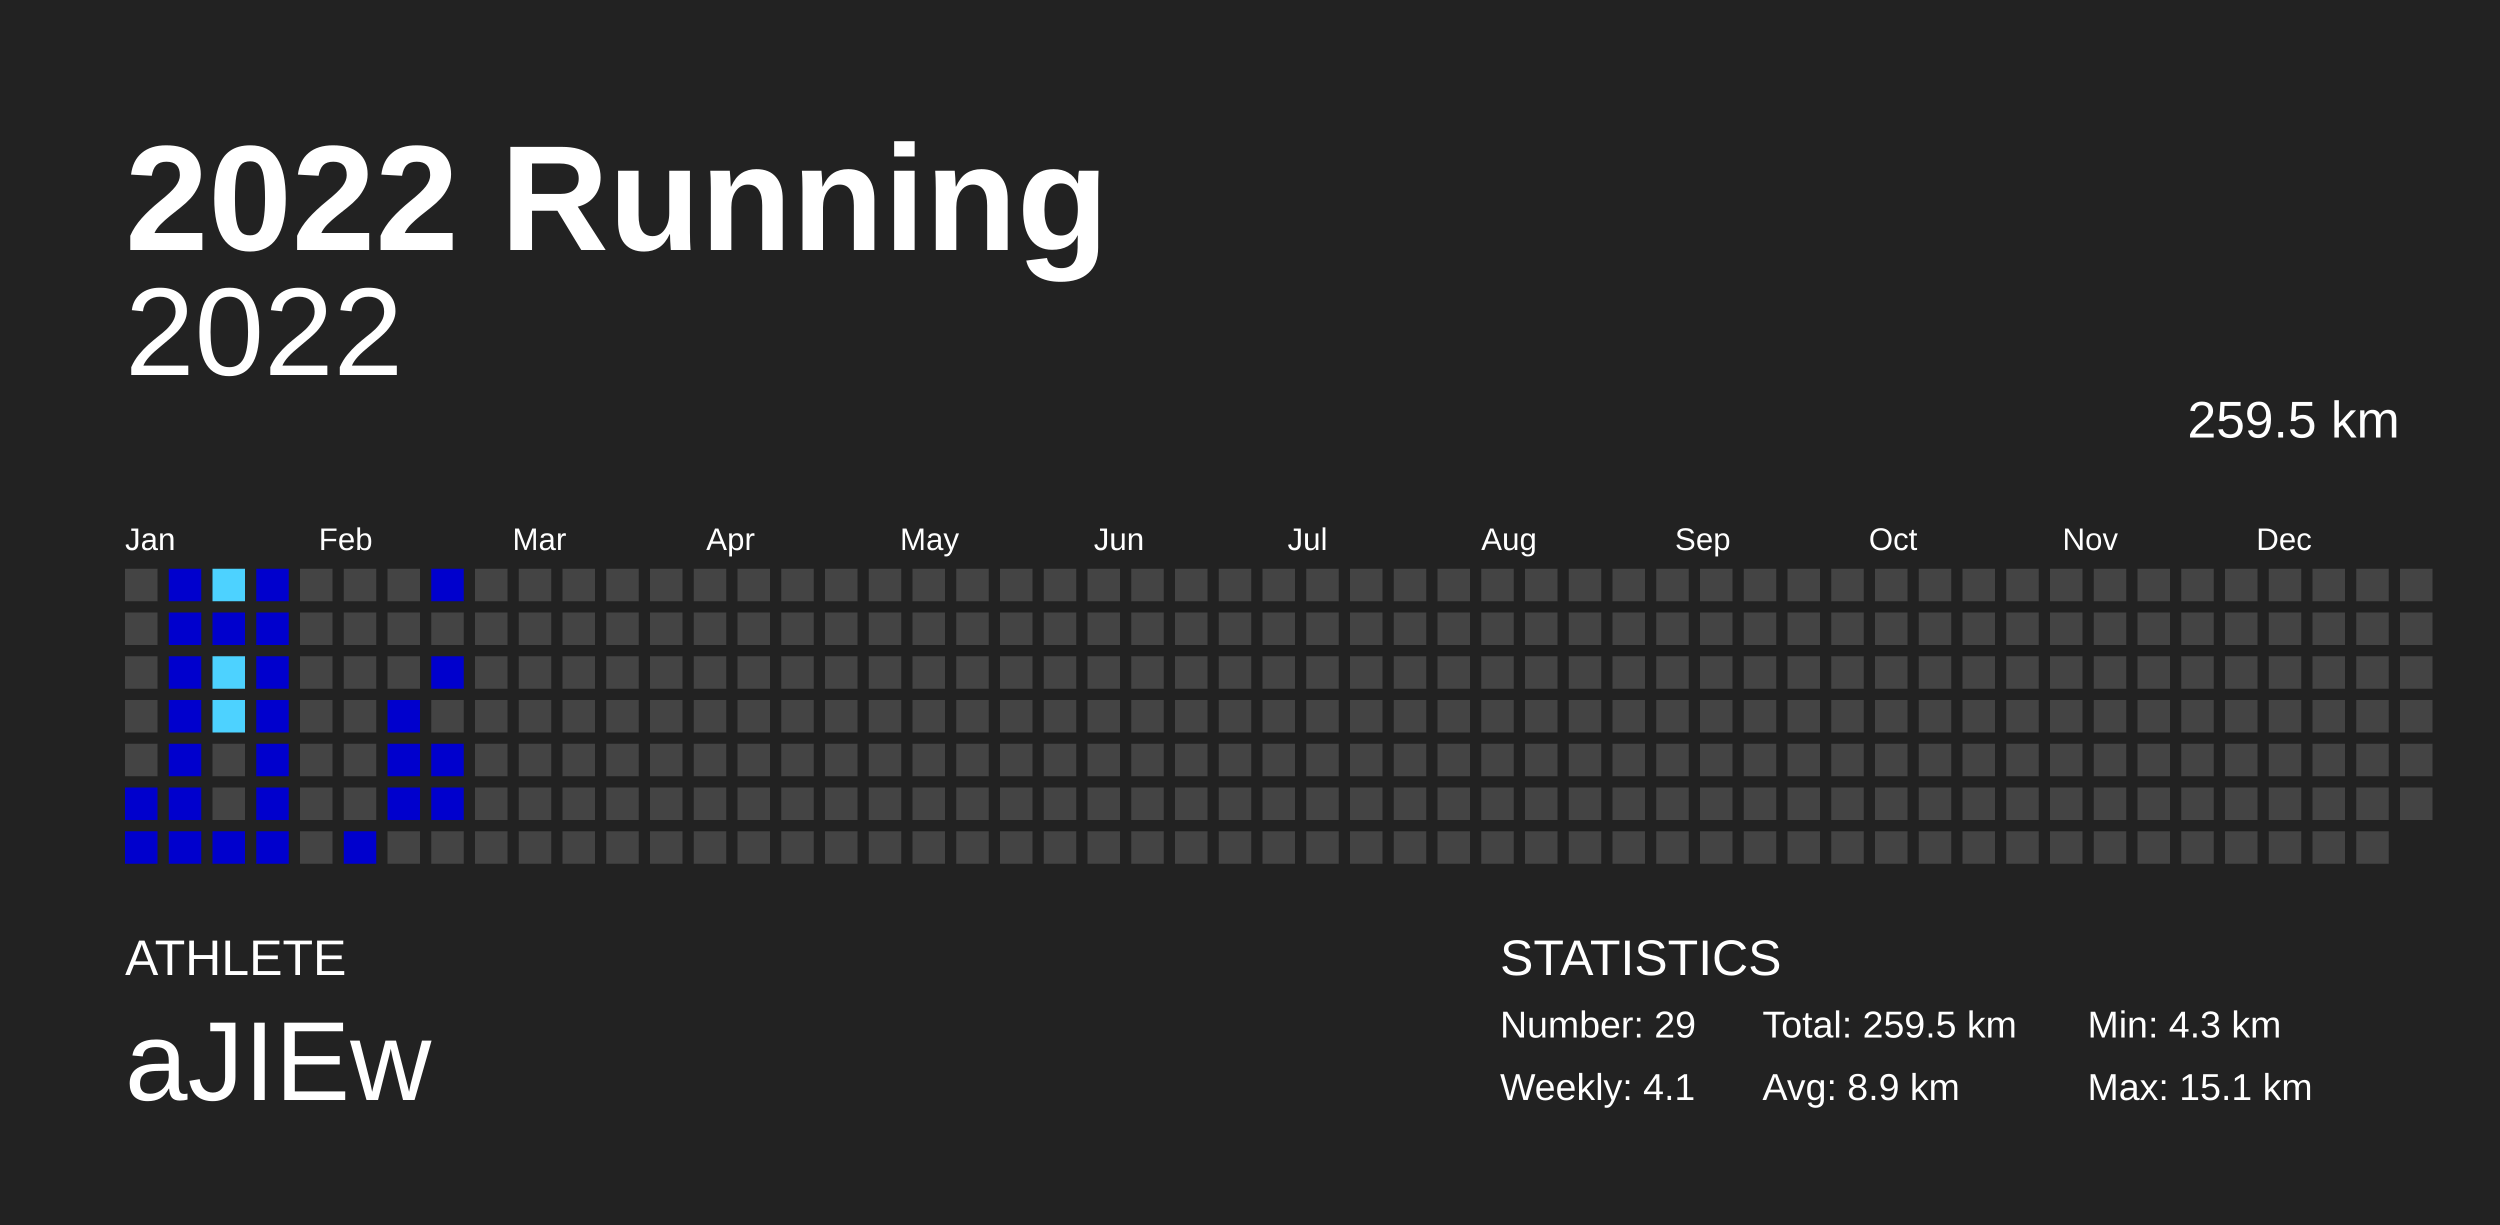
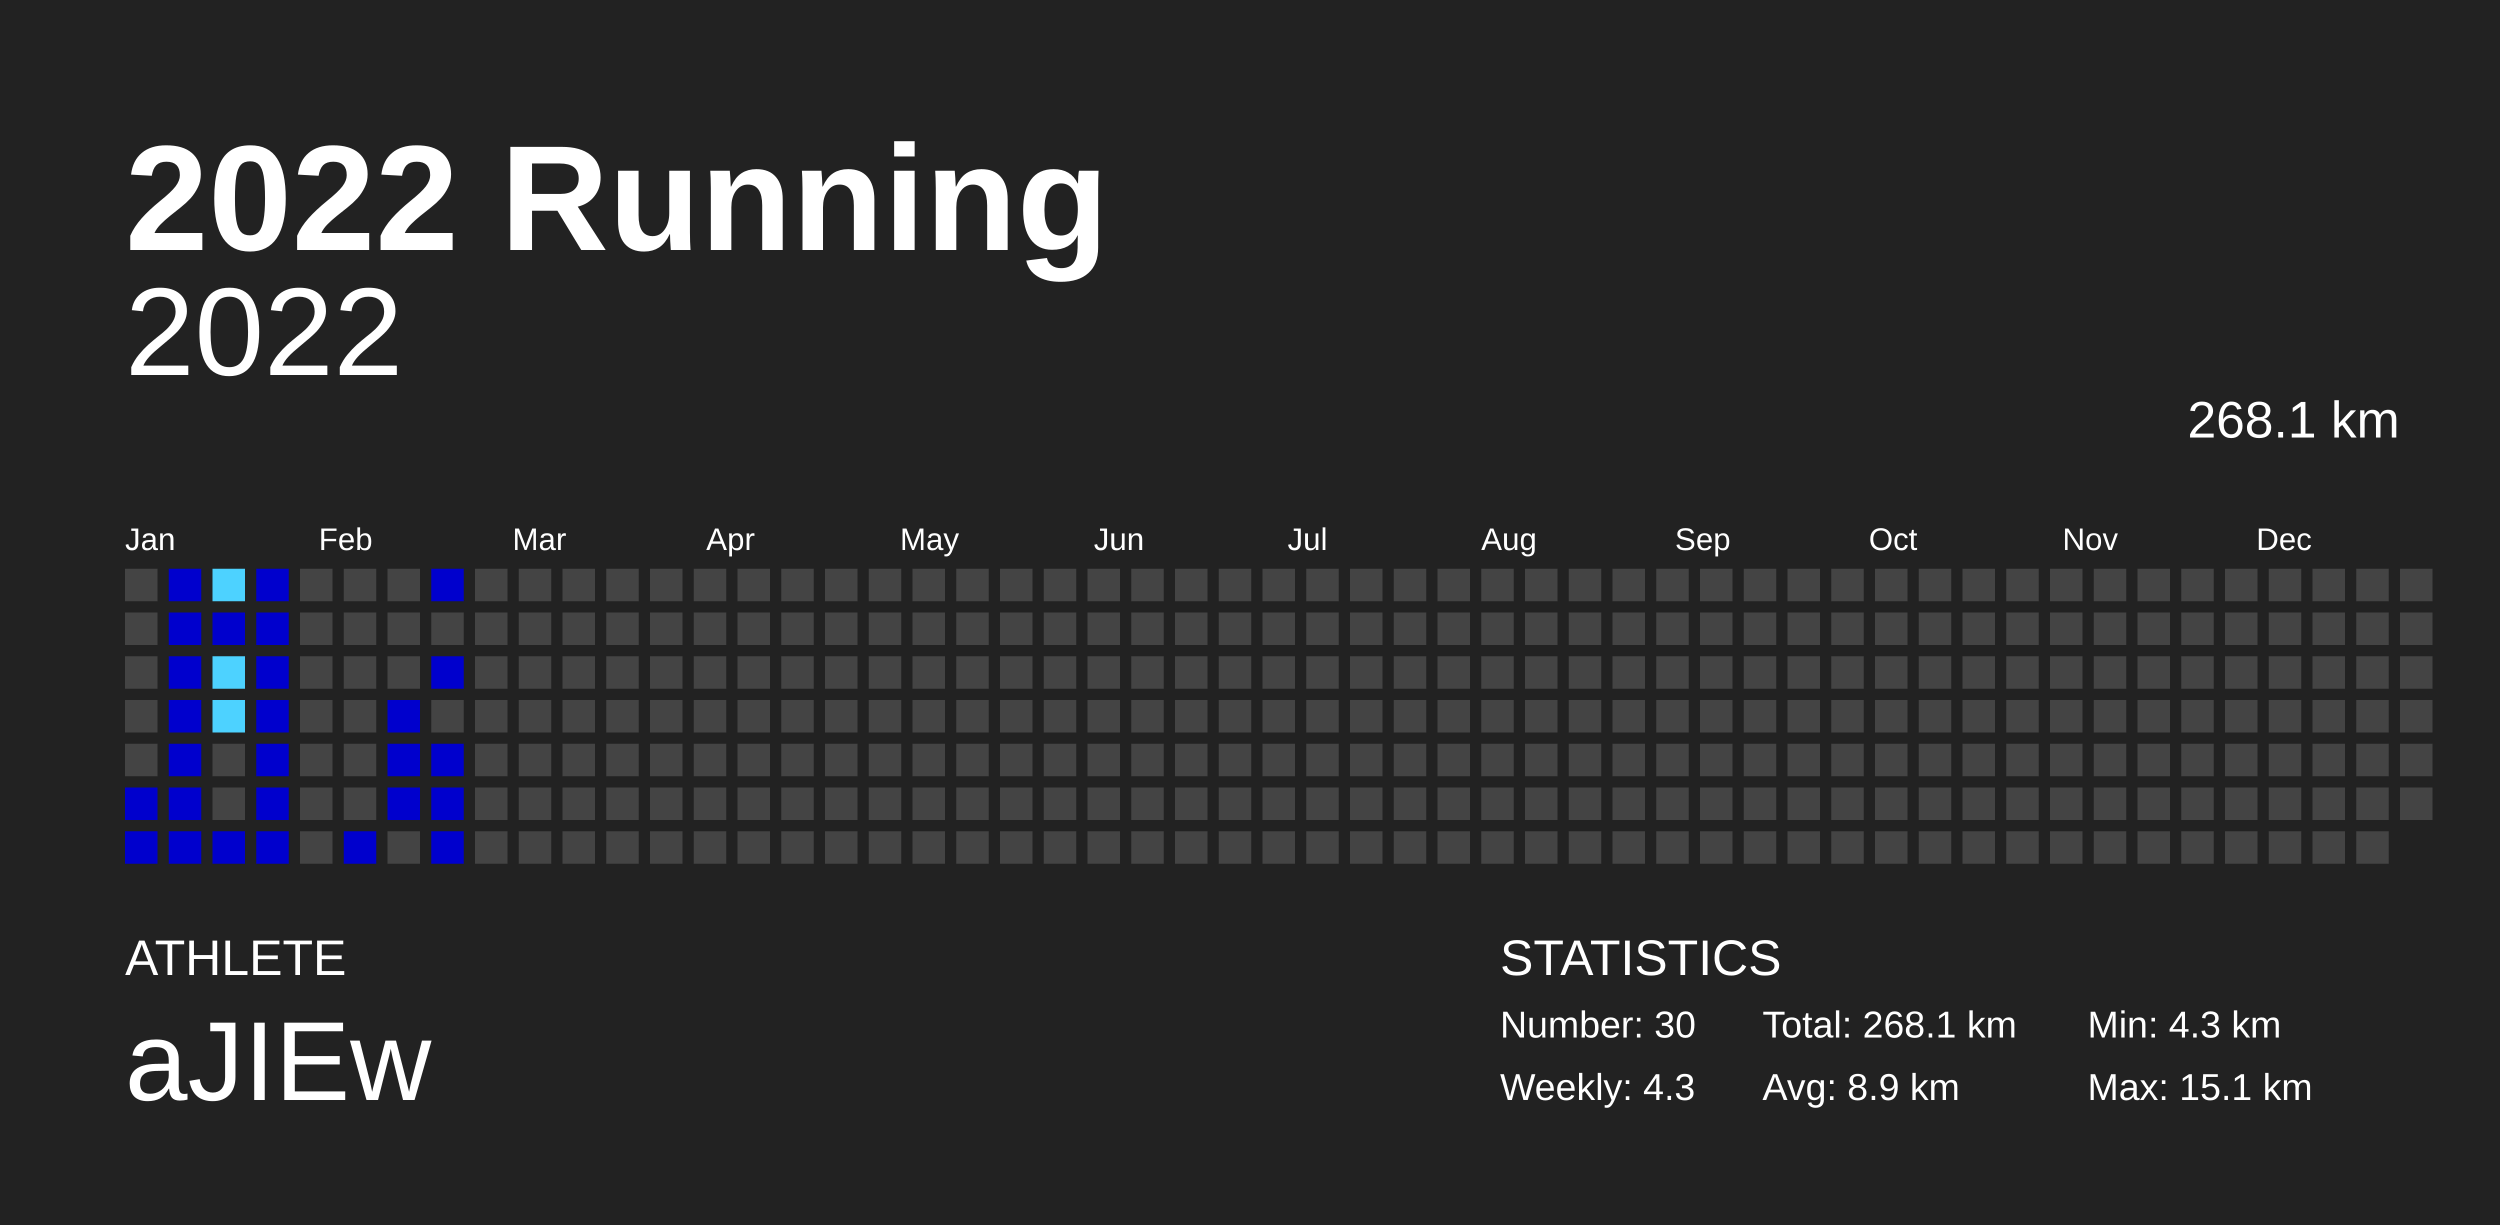
<svg xmlns="http://www.w3.org/2000/svg" baseProfile="full" height="98mm" version="1.1" viewBox="0,0,200,98" width="200mm">
  <defs />
  <rect fill="#222222" height="98" width="200" x="0" y="0" />
  <text fill="#FFFFFF" style="font-size:12px; font-family:Arial; font-weight:bold;" x="10" y="20">2022 Running</text>
  <text fill="#FFFFFF" style="font-size:4px; font-family:Arial" x="10" y="78">ATHLETE</text>
  <text fill="#FFFFFF" style="font-size:9px; font-family:Arial" x="10" y="88">aJIEw</text>
  <text fill="#FFFFFF" style="font-size:4px; font-family:Arial" x="120" y="78">STATISTICS</text>
-   <text fill="#FFFFFF" style="font-size:3px; font-family:Arial" x="120" y="83">Number: 29</text>
-   <text fill="#FFFFFF" style="font-size:3px; font-family:Arial" x="120" y="88">Weekly: 4.1</text>
-   <text fill="#FFFFFF" style="font-size:3px; font-family:Arial" x="141" y="83">Total: 259.5 km</text>
+   <text fill="#FFFFFF" style="font-size:3px; font-family:Arial" x="120" y="83">Number: 30</text>
+   <text fill="#FFFFFF" style="font-size:3px; font-family:Arial" x="120" y="88">Weekly: 4.3</text>
+   <text fill="#FFFFFF" style="font-size:3px; font-family:Arial" x="141" y="83">Total: 268.1 km</text>
  <text fill="#FFFFFF" style="font-size:3px; font-family:Arial" x="141" y="88">Avg: 8.9 km</text>
  <text fill="#FFFFFF" style="font-size:3px; font-family:Arial" x="167" y="83">Min: 4.3 km</text>
  <text fill="#FFFFFF" style="font-size:3px; font-family:Arial" x="167" y="88">Max: 15.1 km</text>
  <text alignment-baseline="hanging" fill="#FFFFFF" style="font-size:10.0px; font-family:Arial;" x="10" y="30">2022</text>
-   <text alignment-baseline="hanging" fill="#FFFFFF" style="font-size:4.125px; font-family:Arial;" x="175" y="35">259.5 km</text>
+   <text alignment-baseline="hanging" fill="#FFFFFF" style="font-size:4.125px; font-family:Arial;" x="175" y="35">268.1 km</text>
  <text fill="#FFFFFF" style="font-size:2.5px; font-family:Arial" x="10.0" y="44">Jan</text>
  <text fill="#FFFFFF" style="font-size:2.5px; font-family:Arial" x="25.5" y="44">Feb</text>
  <text fill="#FFFFFF" style="font-size:2.5px; font-family:Arial" x="41.0" y="44">Mar</text>
  <text fill="#FFFFFF" style="font-size:2.5px; font-family:Arial" x="56.5" y="44">Apr</text>
  <text fill="#FFFFFF" style="font-size:2.5px; font-family:Arial" x="72.0" y="44">May</text>
  <text fill="#FFFFFF" style="font-size:2.5px; font-family:Arial" x="87.5" y="44">Jun</text>
  <text fill="#FFFFFF" style="font-size:2.5px; font-family:Arial" x="103.0" y="44">Jul</text>
  <text fill="#FFFFFF" style="font-size:2.5px; font-family:Arial" x="118.5" y="44">Aug</text>
  <text fill="#FFFFFF" style="font-size:2.5px; font-family:Arial" x="134.0" y="44">Sep</text>
  <text fill="#FFFFFF" style="font-size:2.5px; font-family:Arial" x="149.5" y="44">Oct</text>
  <text fill="#FFFFFF" style="font-size:2.5px; font-family:Arial" x="165.0" y="44">Nov</text>
  <text fill="#FFFFFF" style="font-size:2.5px; font-family:Arial" x="180.5" y="44">Dec</text>
  <rect fill="#444444" height="2.6" width="2.6" x="10.0" y="45.5" />
  <rect fill="#444444" height="2.6" width="2.6" x="10.0" y="49.0" />
  <rect fill="#444444" height="2.6" width="2.6" x="10.0" y="52.5" />
  <rect fill="#444444" height="2.6" width="2.6" x="10.0" y="56.0" />
  <rect fill="#444444" height="2.6" width="2.6" x="10.0" y="59.5" />
  <rect fill="mediumblue" height="2.6" width="2.6" x="10.0" y="63.0" />
  <rect fill="mediumblue" height="2.6" width="2.6" x="10.0" y="66.5" />
  <rect fill="mediumblue" height="2.6" width="2.6" x="13.5" y="45.5" />
  <rect fill="mediumblue" height="2.6" width="2.6" x="13.5" y="49.0" />
  <rect fill="mediumblue" height="2.6" width="2.6" x="13.5" y="52.5" />
  <rect fill="mediumblue" height="2.6" width="2.6" x="13.5" y="56.0" />
  <rect fill="mediumblue" height="2.6" width="2.6" x="13.5" y="59.5" />
  <rect fill="mediumblue" height="2.6" width="2.6" x="13.5" y="63.0" />
  <rect fill="mediumblue" height="2.6" width="2.6" x="13.5" y="66.5" />
  <rect fill="#4dd2ff" height="2.6" width="2.6" x="17.0" y="45.5" />
  <rect fill="mediumblue" height="2.6" width="2.6" x="17.0" y="49.0" />
  <rect fill="#4dd2ff" height="2.6" width="2.6" x="17.0" y="52.5" />
  <rect fill="#4dd2ff" height="2.6" width="2.6" x="17.0" y="56.0" />
  <rect fill="#444444" height="2.6" width="2.6" x="17.0" y="59.5" />
  <rect fill="#444444" height="2.6" width="2.6" x="17.0" y="63.0" />
  <rect fill="mediumblue" height="2.6" width="2.6" x="17.0" y="66.5" />
  <rect fill="mediumblue" height="2.6" width="2.6" x="20.5" y="45.5" />
  <rect fill="mediumblue" height="2.6" width="2.6" x="20.5" y="49.0" />
  <rect fill="mediumblue" height="2.6" width="2.6" x="20.5" y="52.5" />
  <rect fill="mediumblue" height="2.6" width="2.6" x="20.5" y="56.0" />
  <rect fill="mediumblue" height="2.6" width="2.6" x="20.5" y="59.5" />
  <rect fill="mediumblue" height="2.6" width="2.6" x="20.5" y="63.0" />
  <rect fill="mediumblue" height="2.6" width="2.6" x="20.5" y="66.5" />
  <rect fill="#444444" height="2.6" width="2.6" x="24.0" y="45.5" />
  <rect fill="#444444" height="2.6" width="2.6" x="24.0" y="49.0" />
  <rect fill="#444444" height="2.6" width="2.6" x="24.0" y="52.5" />
  <rect fill="#444444" height="2.6" width="2.6" x="24.0" y="56.0" />
  <rect fill="#444444" height="2.6" width="2.6" x="24.0" y="59.5" />
  <rect fill="#444444" height="2.6" width="2.6" x="24.0" y="63.0" />
  <rect fill="#444444" height="2.6" width="2.6" x="24.0" y="66.5" />
  <rect fill="#444444" height="2.6" width="2.6" x="27.5" y="45.5" />
  <rect fill="#444444" height="2.6" width="2.6" x="27.5" y="49.0" />
  <rect fill="#444444" height="2.6" width="2.6" x="27.5" y="52.5" />
  <rect fill="#444444" height="2.6" width="2.6" x="27.5" y="56.0" />
  <rect fill="#444444" height="2.6" width="2.6" x="27.5" y="59.5" />
  <rect fill="#444444" height="2.6" width="2.6" x="27.5" y="63.0" />
  <rect fill="mediumblue" height="2.6" width="2.6" x="27.5" y="66.5" />
  <rect fill="#444444" height="2.6" width="2.6" x="31.0" y="45.5" />
  <rect fill="#444444" height="2.6" width="2.6" x="31.0" y="49.0" />
  <rect fill="#444444" height="2.6" width="2.6" x="31.0" y="52.5" />
  <rect fill="mediumblue" height="2.6" width="2.6" x="31.0" y="56.0" />
  <rect fill="mediumblue" height="2.6" width="2.6" x="31.0" y="59.5" />
  <rect fill="mediumblue" height="2.6" width="2.6" x="31.0" y="63.0" />
  <rect fill="#444444" height="2.6" width="2.6" x="31.0" y="66.5" />
  <rect fill="mediumblue" height="2.6" width="2.6" x="34.5" y="45.5" />
  <rect fill="#444444" height="2.6" width="2.6" x="34.5" y="49.0" />
  <rect fill="mediumblue" height="2.6" width="2.6" x="34.5" y="52.5" />
  <rect fill="#444444" height="2.6" width="2.6" x="34.5" y="56.0" />
  <rect fill="mediumblue" height="2.6" width="2.6" x="34.5" y="59.5" />
  <rect fill="mediumblue" height="2.6" width="2.6" x="34.5" y="63.0" />
-   <rect fill="#444444" height="2.6" width="2.6" x="34.5" y="66.5" />
+   <rect fill="mediumblue" height="2.6" width="2.6" x="34.5" y="66.5" />
  <rect fill="#444444" height="2.6" width="2.6" x="38.0" y="45.5" />
  <rect fill="#444444" height="2.6" width="2.6" x="38.0" y="49.0" />
  <rect fill="#444444" height="2.6" width="2.6" x="38.0" y="52.5" />
  <rect fill="#444444" height="2.6" width="2.6" x="38.0" y="56.0" />
  <rect fill="#444444" height="2.6" width="2.6" x="38.0" y="59.5" />
  <rect fill="#444444" height="2.6" width="2.6" x="38.0" y="63.0" />
  <rect fill="#444444" height="2.6" width="2.6" x="38.0" y="66.5" />
  <rect fill="#444444" height="2.6" width="2.6" x="41.5" y="45.5" />
  <rect fill="#444444" height="2.6" width="2.6" x="41.5" y="49.0" />
  <rect fill="#444444" height="2.6" width="2.6" x="41.5" y="52.5" />
  <rect fill="#444444" height="2.6" width="2.6" x="41.5" y="56.0" />
  <rect fill="#444444" height="2.6" width="2.6" x="41.5" y="59.5" />
  <rect fill="#444444" height="2.6" width="2.6" x="41.5" y="63.0" />
  <rect fill="#444444" height="2.6" width="2.6" x="41.5" y="66.5" />
  <rect fill="#444444" height="2.6" width="2.6" x="45.0" y="45.5" />
  <rect fill="#444444" height="2.6" width="2.6" x="45.0" y="49.0" />
  <rect fill="#444444" height="2.6" width="2.6" x="45.0" y="52.5" />
  <rect fill="#444444" height="2.6" width="2.6" x="45.0" y="56.0" />
  <rect fill="#444444" height="2.6" width="2.6" x="45.0" y="59.5" />
  <rect fill="#444444" height="2.6" width="2.6" x="45.0" y="63.0" />
  <rect fill="#444444" height="2.6" width="2.6" x="45.0" y="66.5" />
  <rect fill="#444444" height="2.6" width="2.6" x="48.5" y="45.5" />
  <rect fill="#444444" height="2.6" width="2.6" x="48.5" y="49.0" />
  <rect fill="#444444" height="2.6" width="2.6" x="48.5" y="52.5" />
  <rect fill="#444444" height="2.6" width="2.6" x="48.5" y="56.0" />
  <rect fill="#444444" height="2.6" width="2.6" x="48.5" y="59.5" />
  <rect fill="#444444" height="2.6" width="2.6" x="48.5" y="63.0" />
  <rect fill="#444444" height="2.6" width="2.6" x="48.5" y="66.5" />
  <rect fill="#444444" height="2.6" width="2.6" x="52.0" y="45.5" />
  <rect fill="#444444" height="2.6" width="2.6" x="52.0" y="49.0" />
  <rect fill="#444444" height="2.6" width="2.6" x="52.0" y="52.5" />
  <rect fill="#444444" height="2.6" width="2.6" x="52.0" y="56.0" />
  <rect fill="#444444" height="2.6" width="2.6" x="52.0" y="59.5" />
  <rect fill="#444444" height="2.6" width="2.6" x="52.0" y="63.0" />
  <rect fill="#444444" height="2.6" width="2.6" x="52.0" y="66.5" />
  <rect fill="#444444" height="2.6" width="2.6" x="55.5" y="45.5" />
  <rect fill="#444444" height="2.6" width="2.6" x="55.5" y="49.0" />
  <rect fill="#444444" height="2.6" width="2.6" x="55.5" y="52.5" />
  <rect fill="#444444" height="2.6" width="2.6" x="55.5" y="56.0" />
  <rect fill="#444444" height="2.6" width="2.6" x="55.5" y="59.5" />
  <rect fill="#444444" height="2.6" width="2.6" x="55.5" y="63.0" />
  <rect fill="#444444" height="2.6" width="2.6" x="55.5" y="66.5" />
  <rect fill="#444444" height="2.6" width="2.6" x="59.0" y="45.5" />
  <rect fill="#444444" height="2.6" width="2.6" x="59.0" y="49.0" />
  <rect fill="#444444" height="2.6" width="2.6" x="59.0" y="52.5" />
  <rect fill="#444444" height="2.6" width="2.6" x="59.0" y="56.0" />
  <rect fill="#444444" height="2.6" width="2.6" x="59.0" y="59.5" />
  <rect fill="#444444" height="2.6" width="2.6" x="59.0" y="63.0" />
  <rect fill="#444444" height="2.6" width="2.6" x="59.0" y="66.5" />
  <rect fill="#444444" height="2.6" width="2.6" x="62.5" y="45.5" />
  <rect fill="#444444" height="2.6" width="2.6" x="62.5" y="49.0" />
  <rect fill="#444444" height="2.6" width="2.6" x="62.5" y="52.5" />
  <rect fill="#444444" height="2.6" width="2.6" x="62.5" y="56.0" />
  <rect fill="#444444" height="2.6" width="2.6" x="62.5" y="59.5" />
  <rect fill="#444444" height="2.6" width="2.6" x="62.5" y="63.0" />
  <rect fill="#444444" height="2.6" width="2.6" x="62.5" y="66.5" />
  <rect fill="#444444" height="2.6" width="2.6" x="66.0" y="45.5" />
  <rect fill="#444444" height="2.6" width="2.6" x="66.0" y="49.0" />
  <rect fill="#444444" height="2.6" width="2.6" x="66.0" y="52.5" />
  <rect fill="#444444" height="2.6" width="2.6" x="66.0" y="56.0" />
  <rect fill="#444444" height="2.6" width="2.6" x="66.0" y="59.5" />
  <rect fill="#444444" height="2.6" width="2.6" x="66.0" y="63.0" />
  <rect fill="#444444" height="2.6" width="2.6" x="66.0" y="66.5" />
  <rect fill="#444444" height="2.6" width="2.6" x="69.5" y="45.5" />
  <rect fill="#444444" height="2.6" width="2.6" x="69.5" y="49.0" />
  <rect fill="#444444" height="2.6" width="2.6" x="69.5" y="52.5" />
  <rect fill="#444444" height="2.6" width="2.6" x="69.5" y="56.0" />
  <rect fill="#444444" height="2.6" width="2.6" x="69.5" y="59.5" />
  <rect fill="#444444" height="2.6" width="2.6" x="69.5" y="63.0" />
  <rect fill="#444444" height="2.6" width="2.6" x="69.5" y="66.5" />
  <rect fill="#444444" height="2.6" width="2.6" x="73.0" y="45.5" />
  <rect fill="#444444" height="2.6" width="2.6" x="73.0" y="49.0" />
  <rect fill="#444444" height="2.6" width="2.6" x="73.0" y="52.5" />
  <rect fill="#444444" height="2.6" width="2.6" x="73.0" y="56.0" />
  <rect fill="#444444" height="2.6" width="2.6" x="73.0" y="59.5" />
  <rect fill="#444444" height="2.6" width="2.6" x="73.0" y="63.0" />
  <rect fill="#444444" height="2.6" width="2.6" x="73.0" y="66.5" />
  <rect fill="#444444" height="2.6" width="2.6" x="76.5" y="45.5" />
  <rect fill="#444444" height="2.6" width="2.6" x="76.5" y="49.0" />
  <rect fill="#444444" height="2.6" width="2.6" x="76.5" y="52.5" />
  <rect fill="#444444" height="2.6" width="2.6" x="76.5" y="56.0" />
  <rect fill="#444444" height="2.6" width="2.6" x="76.5" y="59.5" />
  <rect fill="#444444" height="2.6" width="2.6" x="76.5" y="63.0" />
  <rect fill="#444444" height="2.6" width="2.6" x="76.5" y="66.5" />
  <rect fill="#444444" height="2.6" width="2.6" x="80.0" y="45.5" />
  <rect fill="#444444" height="2.6" width="2.6" x="80.0" y="49.0" />
  <rect fill="#444444" height="2.6" width="2.6" x="80.0" y="52.5" />
  <rect fill="#444444" height="2.6" width="2.6" x="80.0" y="56.0" />
  <rect fill="#444444" height="2.6" width="2.6" x="80.0" y="59.5" />
  <rect fill="#444444" height="2.6" width="2.6" x="80.0" y="63.0" />
  <rect fill="#444444" height="2.6" width="2.6" x="80.0" y="66.5" />
  <rect fill="#444444" height="2.6" width="2.6" x="83.5" y="45.5" />
  <rect fill="#444444" height="2.6" width="2.6" x="83.5" y="49.0" />
  <rect fill="#444444" height="2.6" width="2.6" x="83.5" y="52.5" />
  <rect fill="#444444" height="2.6" width="2.6" x="83.5" y="56.0" />
  <rect fill="#444444" height="2.6" width="2.6" x="83.5" y="59.5" />
  <rect fill="#444444" height="2.6" width="2.6" x="83.5" y="63.0" />
  <rect fill="#444444" height="2.6" width="2.6" x="83.5" y="66.5" />
  <rect fill="#444444" height="2.6" width="2.6" x="87.0" y="45.5" />
  <rect fill="#444444" height="2.6" width="2.6" x="87.0" y="49.0" />
  <rect fill="#444444" height="2.6" width="2.6" x="87.0" y="52.5" />
  <rect fill="#444444" height="2.6" width="2.6" x="87.0" y="56.0" />
  <rect fill="#444444" height="2.6" width="2.6" x="87.0" y="59.5" />
  <rect fill="#444444" height="2.6" width="2.6" x="87.0" y="63.0" />
  <rect fill="#444444" height="2.6" width="2.6" x="87.0" y="66.5" />
  <rect fill="#444444" height="2.6" width="2.6" x="90.5" y="45.5" />
  <rect fill="#444444" height="2.6" width="2.6" x="90.5" y="49.0" />
  <rect fill="#444444" height="2.6" width="2.6" x="90.5" y="52.5" />
  <rect fill="#444444" height="2.6" width="2.6" x="90.5" y="56.0" />
  <rect fill="#444444" height="2.6" width="2.6" x="90.5" y="59.5" />
  <rect fill="#444444" height="2.6" width="2.6" x="90.5" y="63.0" />
  <rect fill="#444444" height="2.6" width="2.6" x="90.5" y="66.5" />
  <rect fill="#444444" height="2.6" width="2.6" x="94.0" y="45.5" />
  <rect fill="#444444" height="2.6" width="2.6" x="94.0" y="49.0" />
  <rect fill="#444444" height="2.6" width="2.6" x="94.0" y="52.5" />
  <rect fill="#444444" height="2.6" width="2.6" x="94.0" y="56.0" />
  <rect fill="#444444" height="2.6" width="2.6" x="94.0" y="59.5" />
  <rect fill="#444444" height="2.6" width="2.6" x="94.0" y="63.0" />
  <rect fill="#444444" height="2.6" width="2.6" x="94.0" y="66.5" />
  <rect fill="#444444" height="2.6" width="2.6" x="97.5" y="45.5" />
  <rect fill="#444444" height="2.6" width="2.6" x="97.5" y="49.0" />
  <rect fill="#444444" height="2.6" width="2.6" x="97.5" y="52.5" />
  <rect fill="#444444" height="2.6" width="2.6" x="97.5" y="56.0" />
  <rect fill="#444444" height="2.6" width="2.6" x="97.5" y="59.5" />
  <rect fill="#444444" height="2.6" width="2.6" x="97.5" y="63.0" />
  <rect fill="#444444" height="2.6" width="2.6" x="97.5" y="66.5" />
  <rect fill="#444444" height="2.6" width="2.6" x="101.0" y="45.5" />
  <rect fill="#444444" height="2.6" width="2.6" x="101.0" y="49.0" />
  <rect fill="#444444" height="2.6" width="2.6" x="101.0" y="52.5" />
  <rect fill="#444444" height="2.6" width="2.6" x="101.0" y="56.0" />
  <rect fill="#444444" height="2.6" width="2.6" x="101.0" y="59.5" />
  <rect fill="#444444" height="2.6" width="2.6" x="101.0" y="63.0" />
  <rect fill="#444444" height="2.6" width="2.6" x="101.0" y="66.5" />
  <rect fill="#444444" height="2.6" width="2.6" x="104.5" y="45.5" />
  <rect fill="#444444" height="2.6" width="2.6" x="104.5" y="49.0" />
  <rect fill="#444444" height="2.6" width="2.6" x="104.5" y="52.5" />
  <rect fill="#444444" height="2.6" width="2.6" x="104.5" y="56.0" />
  <rect fill="#444444" height="2.6" width="2.6" x="104.5" y="59.5" />
  <rect fill="#444444" height="2.6" width="2.6" x="104.5" y="63.0" />
  <rect fill="#444444" height="2.6" width="2.6" x="104.5" y="66.5" />
  <rect fill="#444444" height="2.6" width="2.6" x="108.0" y="45.5" />
  <rect fill="#444444" height="2.6" width="2.6" x="108.0" y="49.0" />
  <rect fill="#444444" height="2.6" width="2.6" x="108.0" y="52.5" />
  <rect fill="#444444" height="2.6" width="2.6" x="108.0" y="56.0" />
  <rect fill="#444444" height="2.6" width="2.6" x="108.0" y="59.5" />
  <rect fill="#444444" height="2.6" width="2.6" x="108.0" y="63.0" />
  <rect fill="#444444" height="2.6" width="2.6" x="108.0" y="66.5" />
  <rect fill="#444444" height="2.6" width="2.6" x="111.5" y="45.5" />
  <rect fill="#444444" height="2.6" width="2.6" x="111.5" y="49.0" />
  <rect fill="#444444" height="2.6" width="2.6" x="111.5" y="52.5" />
  <rect fill="#444444" height="2.6" width="2.6" x="111.5" y="56.0" />
  <rect fill="#444444" height="2.6" width="2.6" x="111.5" y="59.5" />
  <rect fill="#444444" height="2.6" width="2.6" x="111.5" y="63.0" />
  <rect fill="#444444" height="2.6" width="2.6" x="111.5" y="66.5" />
  <rect fill="#444444" height="2.6" width="2.6" x="115.0" y="45.5" />
  <rect fill="#444444" height="2.6" width="2.6" x="115.0" y="49.0" />
  <rect fill="#444444" height="2.6" width="2.6" x="115.0" y="52.5" />
  <rect fill="#444444" height="2.6" width="2.6" x="115.0" y="56.0" />
  <rect fill="#444444" height="2.6" width="2.6" x="115.0" y="59.5" />
  <rect fill="#444444" height="2.6" width="2.6" x="115.0" y="63.0" />
  <rect fill="#444444" height="2.6" width="2.6" x="115.0" y="66.5" />
  <rect fill="#444444" height="2.6" width="2.6" x="118.5" y="45.5" />
  <rect fill="#444444" height="2.6" width="2.6" x="118.5" y="49.0" />
  <rect fill="#444444" height="2.6" width="2.6" x="118.5" y="52.5" />
  <rect fill="#444444" height="2.6" width="2.6" x="118.5" y="56.0" />
  <rect fill="#444444" height="2.6" width="2.6" x="118.5" y="59.5" />
  <rect fill="#444444" height="2.6" width="2.6" x="118.5" y="63.0" />
  <rect fill="#444444" height="2.6" width="2.6" x="118.5" y="66.5" />
  <rect fill="#444444" height="2.6" width="2.6" x="122.0" y="45.5" />
  <rect fill="#444444" height="2.6" width="2.6" x="122.0" y="49.0" />
  <rect fill="#444444" height="2.6" width="2.6" x="122.0" y="52.5" />
  <rect fill="#444444" height="2.6" width="2.6" x="122.0" y="56.0" />
  <rect fill="#444444" height="2.6" width="2.6" x="122.0" y="59.5" />
  <rect fill="#444444" height="2.6" width="2.6" x="122.0" y="63.0" />
  <rect fill="#444444" height="2.6" width="2.6" x="122.0" y="66.5" />
  <rect fill="#444444" height="2.6" width="2.6" x="125.5" y="45.5" />
  <rect fill="#444444" height="2.6" width="2.6" x="125.5" y="49.0" />
  <rect fill="#444444" height="2.6" width="2.6" x="125.5" y="52.5" />
  <rect fill="#444444" height="2.6" width="2.6" x="125.5" y="56.0" />
  <rect fill="#444444" height="2.6" width="2.6" x="125.5" y="59.5" />
  <rect fill="#444444" height="2.6" width="2.6" x="125.5" y="63.0" />
  <rect fill="#444444" height="2.6" width="2.6" x="125.5" y="66.5" />
  <rect fill="#444444" height="2.6" width="2.6" x="129.0" y="45.5" />
  <rect fill="#444444" height="2.6" width="2.6" x="129.0" y="49.0" />
  <rect fill="#444444" height="2.6" width="2.6" x="129.0" y="52.5" />
  <rect fill="#444444" height="2.6" width="2.6" x="129.0" y="56.0" />
  <rect fill="#444444" height="2.6" width="2.6" x="129.0" y="59.5" />
  <rect fill="#444444" height="2.6" width="2.6" x="129.0" y="63.0" />
  <rect fill="#444444" height="2.6" width="2.6" x="129.0" y="66.5" />
  <rect fill="#444444" height="2.6" width="2.6" x="132.5" y="45.5" />
  <rect fill="#444444" height="2.6" width="2.6" x="132.5" y="49.0" />
  <rect fill="#444444" height="2.6" width="2.6" x="132.5" y="52.5" />
  <rect fill="#444444" height="2.6" width="2.6" x="132.5" y="56.0" />
  <rect fill="#444444" height="2.6" width="2.6" x="132.5" y="59.5" />
  <rect fill="#444444" height="2.6" width="2.6" x="132.5" y="63.0" />
  <rect fill="#444444" height="2.6" width="2.6" x="132.5" y="66.5" />
  <rect fill="#444444" height="2.6" width="2.6" x="136.0" y="45.5" />
  <rect fill="#444444" height="2.6" width="2.6" x="136.0" y="49.0" />
  <rect fill="#444444" height="2.6" width="2.6" x="136.0" y="52.5" />
  <rect fill="#444444" height="2.6" width="2.6" x="136.0" y="56.0" />
  <rect fill="#444444" height="2.6" width="2.6" x="136.0" y="59.5" />
  <rect fill="#444444" height="2.6" width="2.6" x="136.0" y="63.0" />
  <rect fill="#444444" height="2.6" width="2.6" x="136.0" y="66.5" />
  <rect fill="#444444" height="2.6" width="2.6" x="139.5" y="45.5" />
  <rect fill="#444444" height="2.6" width="2.6" x="139.5" y="49.0" />
  <rect fill="#444444" height="2.6" width="2.6" x="139.5" y="52.5" />
  <rect fill="#444444" height="2.6" width="2.6" x="139.5" y="56.0" />
  <rect fill="#444444" height="2.6" width="2.6" x="139.5" y="59.5" />
  <rect fill="#444444" height="2.6" width="2.6" x="139.5" y="63.0" />
  <rect fill="#444444" height="2.6" width="2.6" x="139.5" y="66.5" />
  <rect fill="#444444" height="2.6" width="2.6" x="143.0" y="45.5" />
  <rect fill="#444444" height="2.6" width="2.6" x="143.0" y="49.0" />
  <rect fill="#444444" height="2.6" width="2.6" x="143.0" y="52.5" />
  <rect fill="#444444" height="2.6" width="2.6" x="143.0" y="56.0" />
  <rect fill="#444444" height="2.6" width="2.6" x="143.0" y="59.5" />
  <rect fill="#444444" height="2.6" width="2.6" x="143.0" y="63.0" />
  <rect fill="#444444" height="2.6" width="2.6" x="143.0" y="66.5" />
  <rect fill="#444444" height="2.6" width="2.6" x="146.5" y="45.5" />
  <rect fill="#444444" height="2.6" width="2.6" x="146.5" y="49.0" />
  <rect fill="#444444" height="2.6" width="2.6" x="146.5" y="52.5" />
  <rect fill="#444444" height="2.6" width="2.6" x="146.5" y="56.0" />
  <rect fill="#444444" height="2.6" width="2.6" x="146.5" y="59.5" />
  <rect fill="#444444" height="2.6" width="2.6" x="146.5" y="63.0" />
  <rect fill="#444444" height="2.6" width="2.6" x="146.5" y="66.5" />
  <rect fill="#444444" height="2.6" width="2.6" x="150.0" y="45.5" />
  <rect fill="#444444" height="2.6" width="2.6" x="150.0" y="49.0" />
  <rect fill="#444444" height="2.6" width="2.6" x="150.0" y="52.5" />
  <rect fill="#444444" height="2.6" width="2.6" x="150.0" y="56.0" />
  <rect fill="#444444" height="2.6" width="2.6" x="150.0" y="59.5" />
  <rect fill="#444444" height="2.6" width="2.6" x="150.0" y="63.0" />
  <rect fill="#444444" height="2.6" width="2.6" x="150.0" y="66.5" />
  <rect fill="#444444" height="2.6" width="2.6" x="153.5" y="45.5" />
  <rect fill="#444444" height="2.6" width="2.6" x="153.5" y="49.0" />
  <rect fill="#444444" height="2.6" width="2.6" x="153.5" y="52.5" />
  <rect fill="#444444" height="2.6" width="2.6" x="153.5" y="56.0" />
  <rect fill="#444444" height="2.6" width="2.6" x="153.5" y="59.5" />
  <rect fill="#444444" height="2.6" width="2.6" x="153.5" y="63.0" />
  <rect fill="#444444" height="2.6" width="2.6" x="153.5" y="66.5" />
  <rect fill="#444444" height="2.6" width="2.6" x="157.0" y="45.5" />
  <rect fill="#444444" height="2.6" width="2.6" x="157.0" y="49.0" />
  <rect fill="#444444" height="2.6" width="2.6" x="157.0" y="52.5" />
  <rect fill="#444444" height="2.6" width="2.6" x="157.0" y="56.0" />
  <rect fill="#444444" height="2.6" width="2.6" x="157.0" y="59.5" />
  <rect fill="#444444" height="2.6" width="2.6" x="157.0" y="63.0" />
  <rect fill="#444444" height="2.6" width="2.6" x="157.0" y="66.5" />
  <rect fill="#444444" height="2.6" width="2.6" x="160.5" y="45.5" />
  <rect fill="#444444" height="2.6" width="2.6" x="160.5" y="49.0" />
  <rect fill="#444444" height="2.6" width="2.6" x="160.5" y="52.5" />
  <rect fill="#444444" height="2.6" width="2.6" x="160.5" y="56.0" />
  <rect fill="#444444" height="2.6" width="2.6" x="160.5" y="59.5" />
  <rect fill="#444444" height="2.6" width="2.6" x="160.5" y="63.0" />
  <rect fill="#444444" height="2.6" width="2.6" x="160.5" y="66.5" />
  <rect fill="#444444" height="2.6" width="2.6" x="164.0" y="45.5" />
  <rect fill="#444444" height="2.6" width="2.6" x="164.0" y="49.0" />
  <rect fill="#444444" height="2.6" width="2.6" x="164.0" y="52.5" />
  <rect fill="#444444" height="2.6" width="2.6" x="164.0" y="56.0" />
  <rect fill="#444444" height="2.6" width="2.6" x="164.0" y="59.5" />
  <rect fill="#444444" height="2.6" width="2.6" x="164.0" y="63.0" />
  <rect fill="#444444" height="2.6" width="2.6" x="164.0" y="66.5" />
  <rect fill="#444444" height="2.6" width="2.6" x="167.5" y="45.5" />
  <rect fill="#444444" height="2.6" width="2.6" x="167.5" y="49.0" />
  <rect fill="#444444" height="2.6" width="2.6" x="167.5" y="52.5" />
  <rect fill="#444444" height="2.6" width="2.6" x="167.5" y="56.0" />
  <rect fill="#444444" height="2.6" width="2.6" x="167.5" y="59.5" />
  <rect fill="#444444" height="2.6" width="2.6" x="167.5" y="63.0" />
  <rect fill="#444444" height="2.6" width="2.6" x="167.5" y="66.5" />
  <rect fill="#444444" height="2.6" width="2.6" x="171.0" y="45.5" />
  <rect fill="#444444" height="2.6" width="2.6" x="171.0" y="49.0" />
  <rect fill="#444444" height="2.6" width="2.6" x="171.0" y="52.5" />
  <rect fill="#444444" height="2.6" width="2.6" x="171.0" y="56.0" />
  <rect fill="#444444" height="2.6" width="2.6" x="171.0" y="59.5" />
  <rect fill="#444444" height="2.6" width="2.6" x="171.0" y="63.0" />
  <rect fill="#444444" height="2.6" width="2.6" x="171.0" y="66.5" />
  <rect fill="#444444" height="2.6" width="2.6" x="174.5" y="45.5" />
  <rect fill="#444444" height="2.6" width="2.6" x="174.5" y="49.0" />
  <rect fill="#444444" height="2.6" width="2.6" x="174.5" y="52.5" />
  <rect fill="#444444" height="2.6" width="2.6" x="174.5" y="56.0" />
  <rect fill="#444444" height="2.6" width="2.6" x="174.5" y="59.5" />
  <rect fill="#444444" height="2.6" width="2.6" x="174.5" y="63.0" />
  <rect fill="#444444" height="2.6" width="2.6" x="174.5" y="66.5" />
  <rect fill="#444444" height="2.6" width="2.6" x="178.0" y="45.5" />
  <rect fill="#444444" height="2.6" width="2.6" x="178.0" y="49.0" />
  <rect fill="#444444" height="2.6" width="2.6" x="178.0" y="52.5" />
  <rect fill="#444444" height="2.6" width="2.6" x="178.0" y="56.0" />
  <rect fill="#444444" height="2.6" width="2.6" x="178.0" y="59.5" />
  <rect fill="#444444" height="2.6" width="2.6" x="178.0" y="63.0" />
  <rect fill="#444444" height="2.6" width="2.6" x="178.0" y="66.5" />
  <rect fill="#444444" height="2.6" width="2.6" x="181.5" y="45.5" />
  <rect fill="#444444" height="2.6" width="2.6" x="181.5" y="49.0" />
  <rect fill="#444444" height="2.6" width="2.6" x="181.5" y="52.5" />
  <rect fill="#444444" height="2.6" width="2.6" x="181.5" y="56.0" />
  <rect fill="#444444" height="2.6" width="2.6" x="181.5" y="59.5" />
  <rect fill="#444444" height="2.6" width="2.6" x="181.5" y="63.0" />
  <rect fill="#444444" height="2.6" width="2.6" x="181.5" y="66.5" />
  <rect fill="#444444" height="2.6" width="2.6" x="185.0" y="45.5" />
  <rect fill="#444444" height="2.6" width="2.6" x="185.0" y="49.0" />
  <rect fill="#444444" height="2.6" width="2.6" x="185.0" y="52.5" />
  <rect fill="#444444" height="2.6" width="2.6" x="185.0" y="56.0" />
  <rect fill="#444444" height="2.6" width="2.6" x="185.0" y="59.5" />
  <rect fill="#444444" height="2.6" width="2.6" x="185.0" y="63.0" />
  <rect fill="#444444" height="2.6" width="2.6" x="185.0" y="66.5" />
  <rect fill="#444444" height="2.6" width="2.6" x="188.5" y="45.5" />
  <rect fill="#444444" height="2.6" width="2.6" x="188.5" y="49.0" />
  <rect fill="#444444" height="2.6" width="2.6" x="188.5" y="52.5" />
  <rect fill="#444444" height="2.6" width="2.6" x="188.5" y="56.0" />
  <rect fill="#444444" height="2.6" width="2.6" x="188.5" y="59.5" />
  <rect fill="#444444" height="2.6" width="2.6" x="188.5" y="63.0" />
  <rect fill="#444444" height="2.6" width="2.6" x="188.5" y="66.5" />
  <rect fill="#444444" height="2.6" width="2.6" x="192.0" y="45.5" />
  <rect fill="#444444" height="2.6" width="2.6" x="192.0" y="49.0" />
  <rect fill="#444444" height="2.6" width="2.6" x="192.0" y="52.5" />
  <rect fill="#444444" height="2.6" width="2.6" x="192.0" y="56.0" />
  <rect fill="#444444" height="2.6" width="2.6" x="192.0" y="59.5" />
  <rect fill="#444444" height="2.6" width="2.6" x="192.0" y="63.0" />
</svg>
